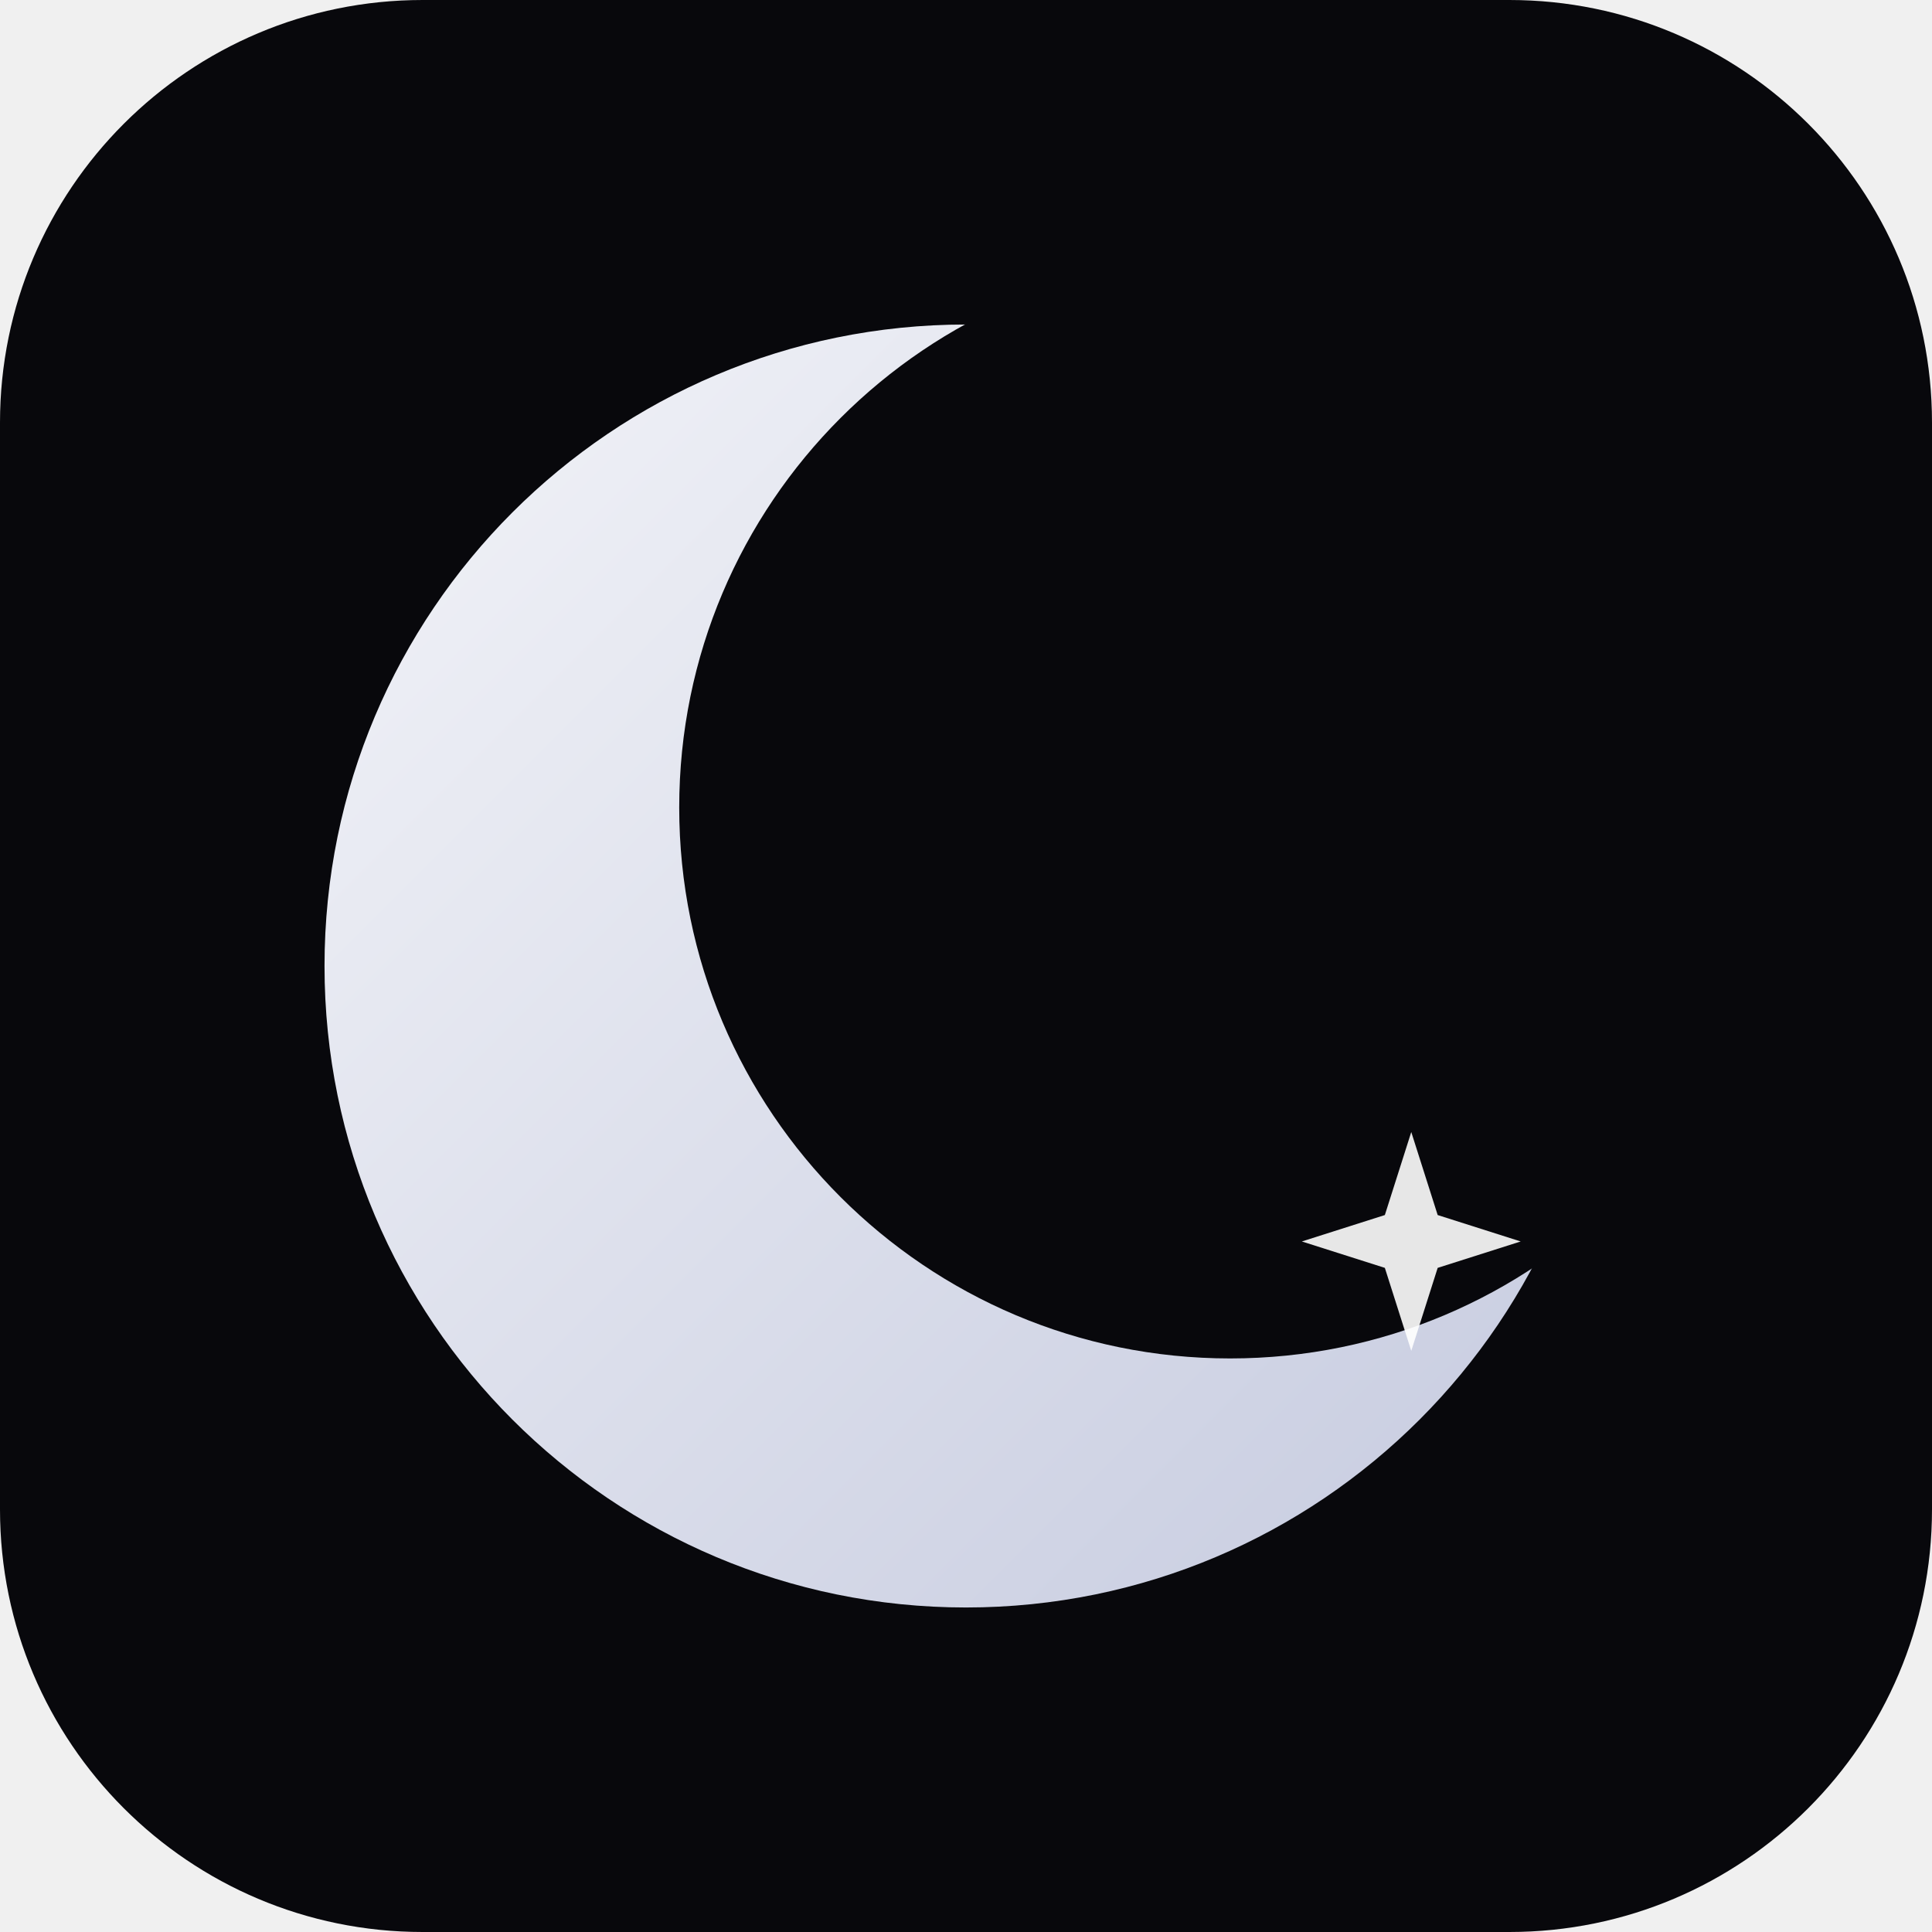
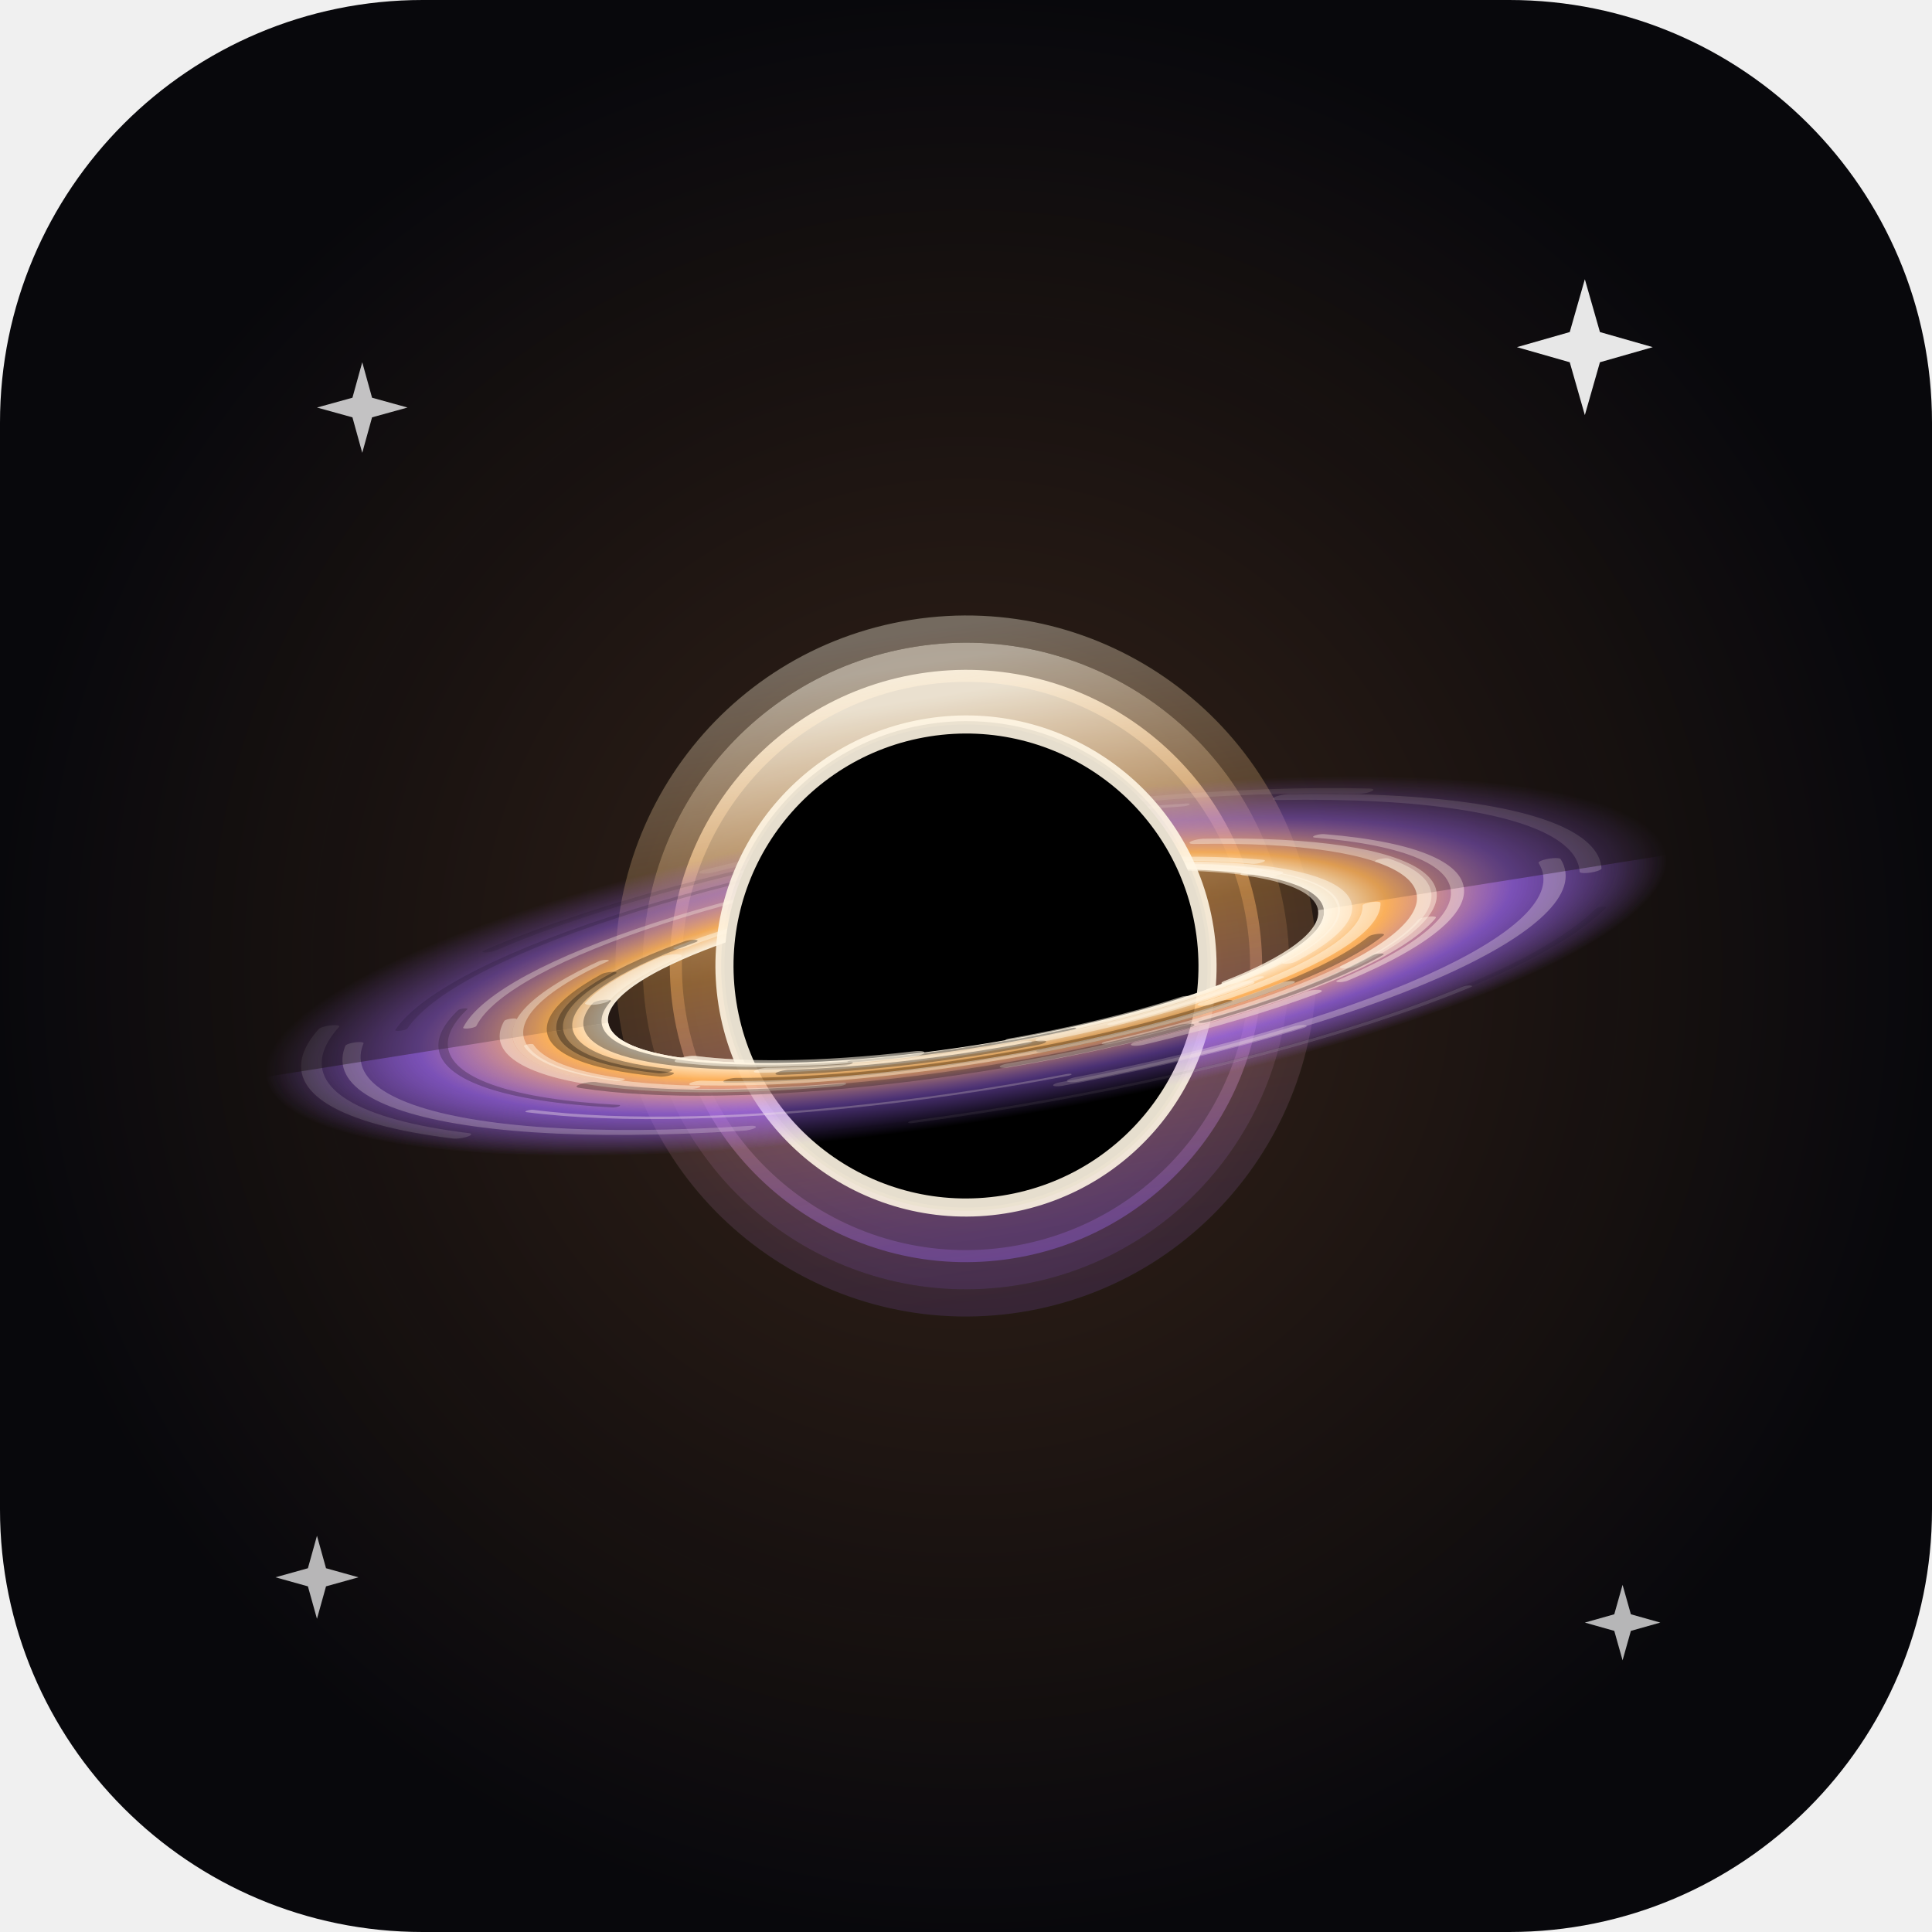
<svg xmlns="http://www.w3.org/2000/svg" width="512" height="512" viewBox="0 0 512 512">
  <defs>
-     <linearGradient id="m" x1="0" y1="0" x2="1" y2="1">
-       <stop offset="0" stop-color="#fff" />
-       <stop offset="1" stop-color="#b9bfd8" />
+     <radialGradient id="lglow">
+       <stop offset="0" stop-color="#ff9d4d" stop-opacity="0.34" />
+       <stop offset="0.35" stop-color="#ff9d4d" stop-opacity="0.12" />
+       <stop offset="1" stop-color="#ff9d4d" stop-opacity="0" />
+     </radialGradient>
+     <radialGradient id="ldg" gradientUnits="userSpaceOnUse" cx="0" cy="0" r="188.00" fx="0" fy="0">
+       <stop offset="0.511" stop-color="#fff6e4" stop-opacity="0.95" />
+       <stop offset="0.599" stop-color="#ffb35c" stop-opacity="0.85" />
+       <stop offset="0.780" stop-color="#a46bff" stop-opacity="0.45" />
+       <stop offset="1" stop-color="#a46bff" stop-opacity="0" />
+     </radialGradient>
+     <linearGradient id="lhg" x1="0" y1="0" x2="0" y2="1">
+       <stop offset="0" stop-color="#fff6e4" stop-opacity="0.9" />
+       <stop offset="0.45" stop-color="#ffb35c" stop-opacity="0.45" />
+       <stop offset="1" stop-color="#a46bff" stop-opacity="0.35" />
    </linearGradient>
-     <mask id="c">
-       <rect width="512" height="512" fill="#000" />
-       <circle cx="256" cy="256" r="170" fill="#fff" />
-       <circle cx="326" cy="214" r="146" fill="#000" />
-     </mask>
+     <clipPath id="lfront">
+       <rect x="-400.0" y="0" width="800.0" height="400.0" />
+     </clipPath>
  </defs>
  <rect width="512" height="512" rx="112" fill="#08080c" />
-   <g mask="url(#c)">
-     <rect width="512" height="512" fill="url(#m)" />
+   <g transform="translate(256,256)">
+     <g>
+       <animateTransform attributeName="transform" type="scale" values="0.94;1.05;0.94" dur="8.4s" repeatCount="indefinite" additive="sum" />
+       <circle r="260.0" fill="url(#lglow)" />
+     </g>
+     <g transform="rotate(-9)">
+       <g>
+         <animate attributeName="opacity" values="0.8;1;0.8" dur="5.2s" repeatCount="indefinite" />
+         <circle r="71.68" fill="none" stroke="url(#lhg)" stroke-opacity="1.00" stroke-width="13.60" />
+         <circle r="80.48" fill="none" stroke="url(#lhg)" stroke-opacity="0.70" stroke-width="10.40" />
+         <circle r="89.28" fill="none" stroke="url(#lhg)" stroke-opacity="0.40" stroke-width="7.20" />
+       </g>
+       <g transform="scale(1,0.22)">
+         <g id="ldisk">
+           <g>
+             <animateTransform attributeName="transform" type="rotate" from="0" to="360" dur="9s" repeatCount="indefinite" />
+             <circle r="142.00" fill="none" stroke="url(#ldg)" stroke-width="92.00" />
+             <circle r="113.08" fill="none" stroke="#000" stroke-opacity="0.29" stroke-width="4.67" stroke-linecap="round" stroke-dasharray="140.92 710.50" transform="rotate(54.3)" />
+             <circle r="116.25" fill="none" stroke="#000" stroke-opacity="0.27" stroke-width="4.21" stroke-linecap="round" stroke-dasharray="123.18 730.41" transform="rotate(20.9)" />
+             <circle r="97.99" fill="none" stroke="#fff6e4" stroke-opacity="0.54" stroke-width="2.81" stroke-linecap="round" stroke-dasharray="93.28 615.72" transform="rotate(32.7)" />
+             <circle r="106.15" fill="none" stroke="#fff6e4" stroke-opacity="0.49" stroke-width="4.05" stroke-linecap="round" stroke-dasharray="173.23 666.94" transform="rotate(225.9)" />
+             <circle r="176.06" fill="none" stroke="#000" stroke-opacity="0.05" stroke-width="2.91" stroke-linecap="round" stroke-dasharray="266.91 1106.22" transform="rotate(16.8)" />
+             <circle r="100.15" fill="none" stroke="#000" stroke-opacity="0.33" stroke-width="4.88" stroke-linecap="round" stroke-dasharray="146.31 629.23" transform="rotate(111.1)" />
+             <circle r="140.22" fill="none" stroke="#000" stroke-opacity="0.18" stroke-width="2.52" stroke-linecap="round" stroke-dasharray="155.94 881.05" transform="rotate(134.1)" />
+             <circle r="105.06" fill="none" stroke="#000" stroke-opacity="0.32" stroke-width="4.90" stroke-linecap="round" stroke-dasharray="100.43 660.14" transform="rotate(244.9)" />
+             <circle r="123.34" fill="none" stroke="#fff6e4" stroke-opacity="0.39" stroke-width="3.36" stroke-linecap="round" stroke-dasharray="176.71 774.97" transform="rotate(107.9)" />
+             <circle r="134.10" fill="none" stroke="#fff6e4" stroke-opacity="0.32" stroke-width="3.56" stroke-linecap="round" stroke-dasharray="206.21 842.59" transform="rotate(189.1)" />
+             <circle r="176.51" fill="none" stroke="#fff6e4" stroke-opacity="0.07" stroke-width="2.94" stroke-linecap="round" stroke-dasharray="166.55 1109.05" transform="rotate(42.5)" />
+             <circle r="126.41" fill="none" stroke="#fff6e4" stroke-opacity="0.37" stroke-width="4.84" stroke-linecap="round" stroke-dasharray="160.37 794.26" transform="rotate(14.1)" />
+             <circle r="164.73" fill="none" stroke="#fff6e4" stroke-opacity="0.14" stroke-width="4.87" stroke-linecap="round" stroke-dasharray="214.79 1035.06" transform="rotate(112.9)" />
+             <circle r="123.60" fill="none" stroke="#fff6e4" stroke-opacity="0.39" stroke-width="5.25" stroke-linecap="round" stroke-dasharray="201.23 776.58" transform="rotate(302.4)" />
+             <circle r="97.64" fill="none" stroke="#fff6e4" stroke-opacity="0.54" stroke-width="5.96" stroke-linecap="round" stroke-dasharray="121.19 613.47" transform="rotate(252.5)" />
+             <circle r="110.25" fill="none" stroke="#000" stroke-opacity="0.30" stroke-width="4.34" stroke-linecap="round" stroke-dasharray="139.94 692.75" transform="rotate(138.9)" />
+             <circle r="102.82" fill="none" stroke="#fff6e4" stroke-opacity="0.51" stroke-width="2.84" stroke-linecap="round" stroke-dasharray="49.01 646.02" transform="rotate(42.2)" />
+             <circle r="107.73" fill="none" stroke="#000" stroke-opacity="0.31" stroke-width="4.28" stroke-linecap="round" stroke-dasharray="165.13 676.89" transform="rotate(140.7)" />
+             <circle r="131.80" fill="none" stroke="#fff6e4" stroke-opacity="0.34" stroke-width="3.51" stroke-linecap="round" stroke-dasharray="193.10 828.14" transform="rotate(318.0)" />
+             <circle r="120.20" fill="none" stroke="#fff6e4" stroke-opacity="0.41" stroke-width="2.94" stroke-linecap="round" stroke-dasharray="186.24 755.21" transform="rotate(129.2)" />
+             <circle r="103.29" fill="none" stroke="#fff6e4" stroke-opacity="0.51" stroke-width="4.91" stroke-linecap="round" stroke-dasharray="72.64 648.97" transform="rotate(83.5)" />
+             <circle r="108.75" fill="none" stroke="#fff6e4" stroke-opacity="0.47" stroke-width="4.81" stroke-linecap="round" stroke-dasharray="102.73 683.27" transform="rotate(1.5)" />
+             <circle r="173.41" fill="none" stroke="#fff6e4" stroke-opacity="0.09" stroke-width="5.31" stroke-linecap="round" stroke-dasharray="185.58 1089.60" transform="rotate(248.6)" />
+             <circle r="97.39" fill="none" stroke="#fff6e4" stroke-opacity="0.54" stroke-width="5.86" stroke-linecap="round" stroke-dasharray="137.71 611.93" transform="rotate(323.8)" />
+             <circle r="118.35" fill="none" stroke="#fff6e4" stroke-opacity="0.42" stroke-width="2.54" stroke-linecap="round" stroke-dasharray="63.27 743.60" transform="rotate(143.6)" />
+             <circle r="97.90" fill="none" stroke="#000" stroke-opacity="0.34" stroke-width="2.49" stroke-linecap="round" stroke-dasharray="59.81 615.09" transform="rotate(75.2)" />
+             <circle r="96.00" fill="none" stroke="#fff6e4" stroke-opacity="0.55" stroke-width="2.37" stroke-linecap="round" stroke-dasharray="51.06 603.19" transform="rotate(54.5)" />
+             <circle r="164.61" fill="none" stroke="#000" stroke-opacity="0.09" stroke-width="3.82" stroke-linecap="round" stroke-dasharray="97.63 1034.27" transform="rotate(221.1)" />
+             <circle r="116.13" fill="none" stroke="#fff6e4" stroke-opacity="0.43" stroke-width="4.36" stroke-linecap="round" stroke-dasharray="174.62 729.67" transform="rotate(44.2)" />
+             <circle r="125.96" fill="none" stroke="#000" stroke-opacity="0.24" stroke-width="3.45" stroke-linecap="round" stroke-dasharray="67.12 791.46" transform="rotate(30.9)" />
+             <circle r="159.66" fill="none" stroke="#fff6e4" stroke-opacity="0.17" stroke-width="4.64" stroke-linecap="round" stroke-dasharray="68.66 1003.20" transform="rotate(58.1)" />
+             <circle r="101.63" fill="none" stroke="#fff6e4" stroke-opacity="0.52" stroke-width="6.67" stroke-linecap="round" stroke-dasharray="44.23 638.57" transform="rotate(195.5)" />
+             <circle r="163.40" fill="none" stroke="#fff6e4" stroke-opacity="0.15" stroke-width="3.01" stroke-linecap="round" stroke-dasharray="120.83 1026.69" transform="rotate(250.6)" />
+             <circle r="153.63" fill="none" stroke="#000" stroke-opacity="0.13" stroke-width="3.26" stroke-linecap="round" stroke-dasharray="217.04 965.28" transform="rotate(191.7)" />
+             <circle r="157.81" fill="none" stroke="#fff6e4" stroke-opacity="0.18" stroke-width="5.95" stroke-linecap="round" stroke-dasharray="238.04 991.54" transform="rotate(354.6)" />
+             <circle r="150.31" fill="none" stroke="#fff6e4" stroke-opacity="0.23" stroke-width="2.39" stroke-linecap="round" stroke-dasharray="161.27 944.40" transform="rotate(81.6)" />
+             <circle r="96.55" fill="none" stroke="#fff6e4" stroke-opacity="0.55" stroke-width="6.57" stroke-linecap="round" stroke-dasharray="71.15 606.66" transform="rotate(100.6)" />
+             <circle r="122.84" fill="none" stroke="#fff6e4" stroke-opacity="0.39" stroke-width="3.90" stroke-linecap="round" stroke-dasharray="206.92 771.82" transform="rotate(337.3)" />
+             <circle r="105.97" fill="none" stroke="#000" stroke-opacity="0.31" stroke-width="5.07" stroke-linecap="round" stroke-dasharray="69.49 665.83" transform="rotate(81.7)" />
+             <circle r="167.48" fill="none" stroke="#fff6e4" stroke-opacity="0.12" stroke-width="5.86" stroke-linecap="round" stroke-dasharray="171.38 1052.30" transform="rotate(302.6)" />
+             <circle r="98.62" fill="none" stroke="#fff6e4" stroke-opacity="0.53" stroke-width="5.64" stroke-linecap="round" stroke-dasharray="156.08 619.62" transform="rotate(237.8)" />
+             <circle r="125.46" fill="none" stroke="#000" stroke-opacity="0.24" stroke-width="5.87" stroke-linecap="round" stroke-dasharray="178.89 788.30" transform="rotate(64.3)" />
+             <circle r="175.53" fill="none" stroke="#fff6e4" stroke-opacity="0.07" stroke-width="5.53" stroke-linecap="round" stroke-dasharray="161.81 1102.91" transform="rotate(142.5)" />
+             <circle r="102.93" fill="none" stroke="#fff6e4" stroke-opacity="0.51" stroke-width="5.89" stroke-linecap="round" stroke-dasharray="61.40 646.72" transform="rotate(45.7)" />
+             <circle r="101.61" fill="none" stroke="#fff6e4" stroke-opacity="0.52" stroke-width="3.84" stroke-linecap="round" stroke-dasharray="170.13 638.43" transform="rotate(297.5)" />
+             <circle r="131.73" fill="none" stroke="#fff6e4" stroke-opacity="0.34" stroke-width="5.19" stroke-linecap="round" stroke-dasharray="55.13 827.70" transform="rotate(47.2)" />
+           </g>
+         </g>
+       </g>
+       <circle r="64.00" fill="#000" stroke="#fff6e4" stroke-opacity="0.9" stroke-width="4.80" />
+       <g clip-path="url(#lfront)">
+         <g transform="scale(1,0.22)">
+           <use href="#ldisk" />
+         </g>
+       </g>
+     </g>
  </g>
-   <path d="M374 300 L381 322 L403 329 L381 336 L374 358 L367 336 L345 329 L367 322Z" fill="#fff" fill-opacity="0.9" />
+   <path d="M420.0 74.0 L424.0 88.0 L438.0 92.0 L424.0 96.0 L420.0 110.0 L416.0 96.0 L402.0 92.0 L416.0 88.0 Z" fill="#fff" fill-opacity="0.90">
+     <animate attributeName="opacity" values="1;0.25;1" dur="3.8s" begin="0s" repeatCount="indefinite" />
+   </path>
+   <path d="M96.0 96.0 L98.6 105.4 L108.0 108.0 L98.6 110.6 L96.0 120.0 L93.4 110.6 L84.0 108.0 L93.4 105.4 Z" fill="#fff" fill-opacity="0.75">
+     <animate attributeName="opacity" values="1;0.25;1" dur="5.2s" begin="1s" repeatCount="indefinite" />
+   </path>
+   <path d="M430.0 420.0 L432.2 427.8 L440.0 430.0 L432.2 432.2 L430.0 440.0 L427.8 432.2 L420.0 430.0 L427.8 427.8 Z" fill="#fff" fill-opacity="0.70">
+     <animate attributeName="opacity" values="1;0.25;1" dur="4.4s" begin="2s" repeatCount="indefinite" />
+   </path>
+   <path d="M84.0 407.0 L86.4 415.6 L95.0 418.0 L86.4 420.4 L84.0 429.0 L81.6 420.4 L73.0 418.0 L81.6 415.6 Z" fill="#fff" fill-opacity="0.70">
+     <animate attributeName="opacity" values="1;0.25;1" dur="5.8s" begin="0.6s" repeatCount="indefinite" />
+   </path>
</svg>
